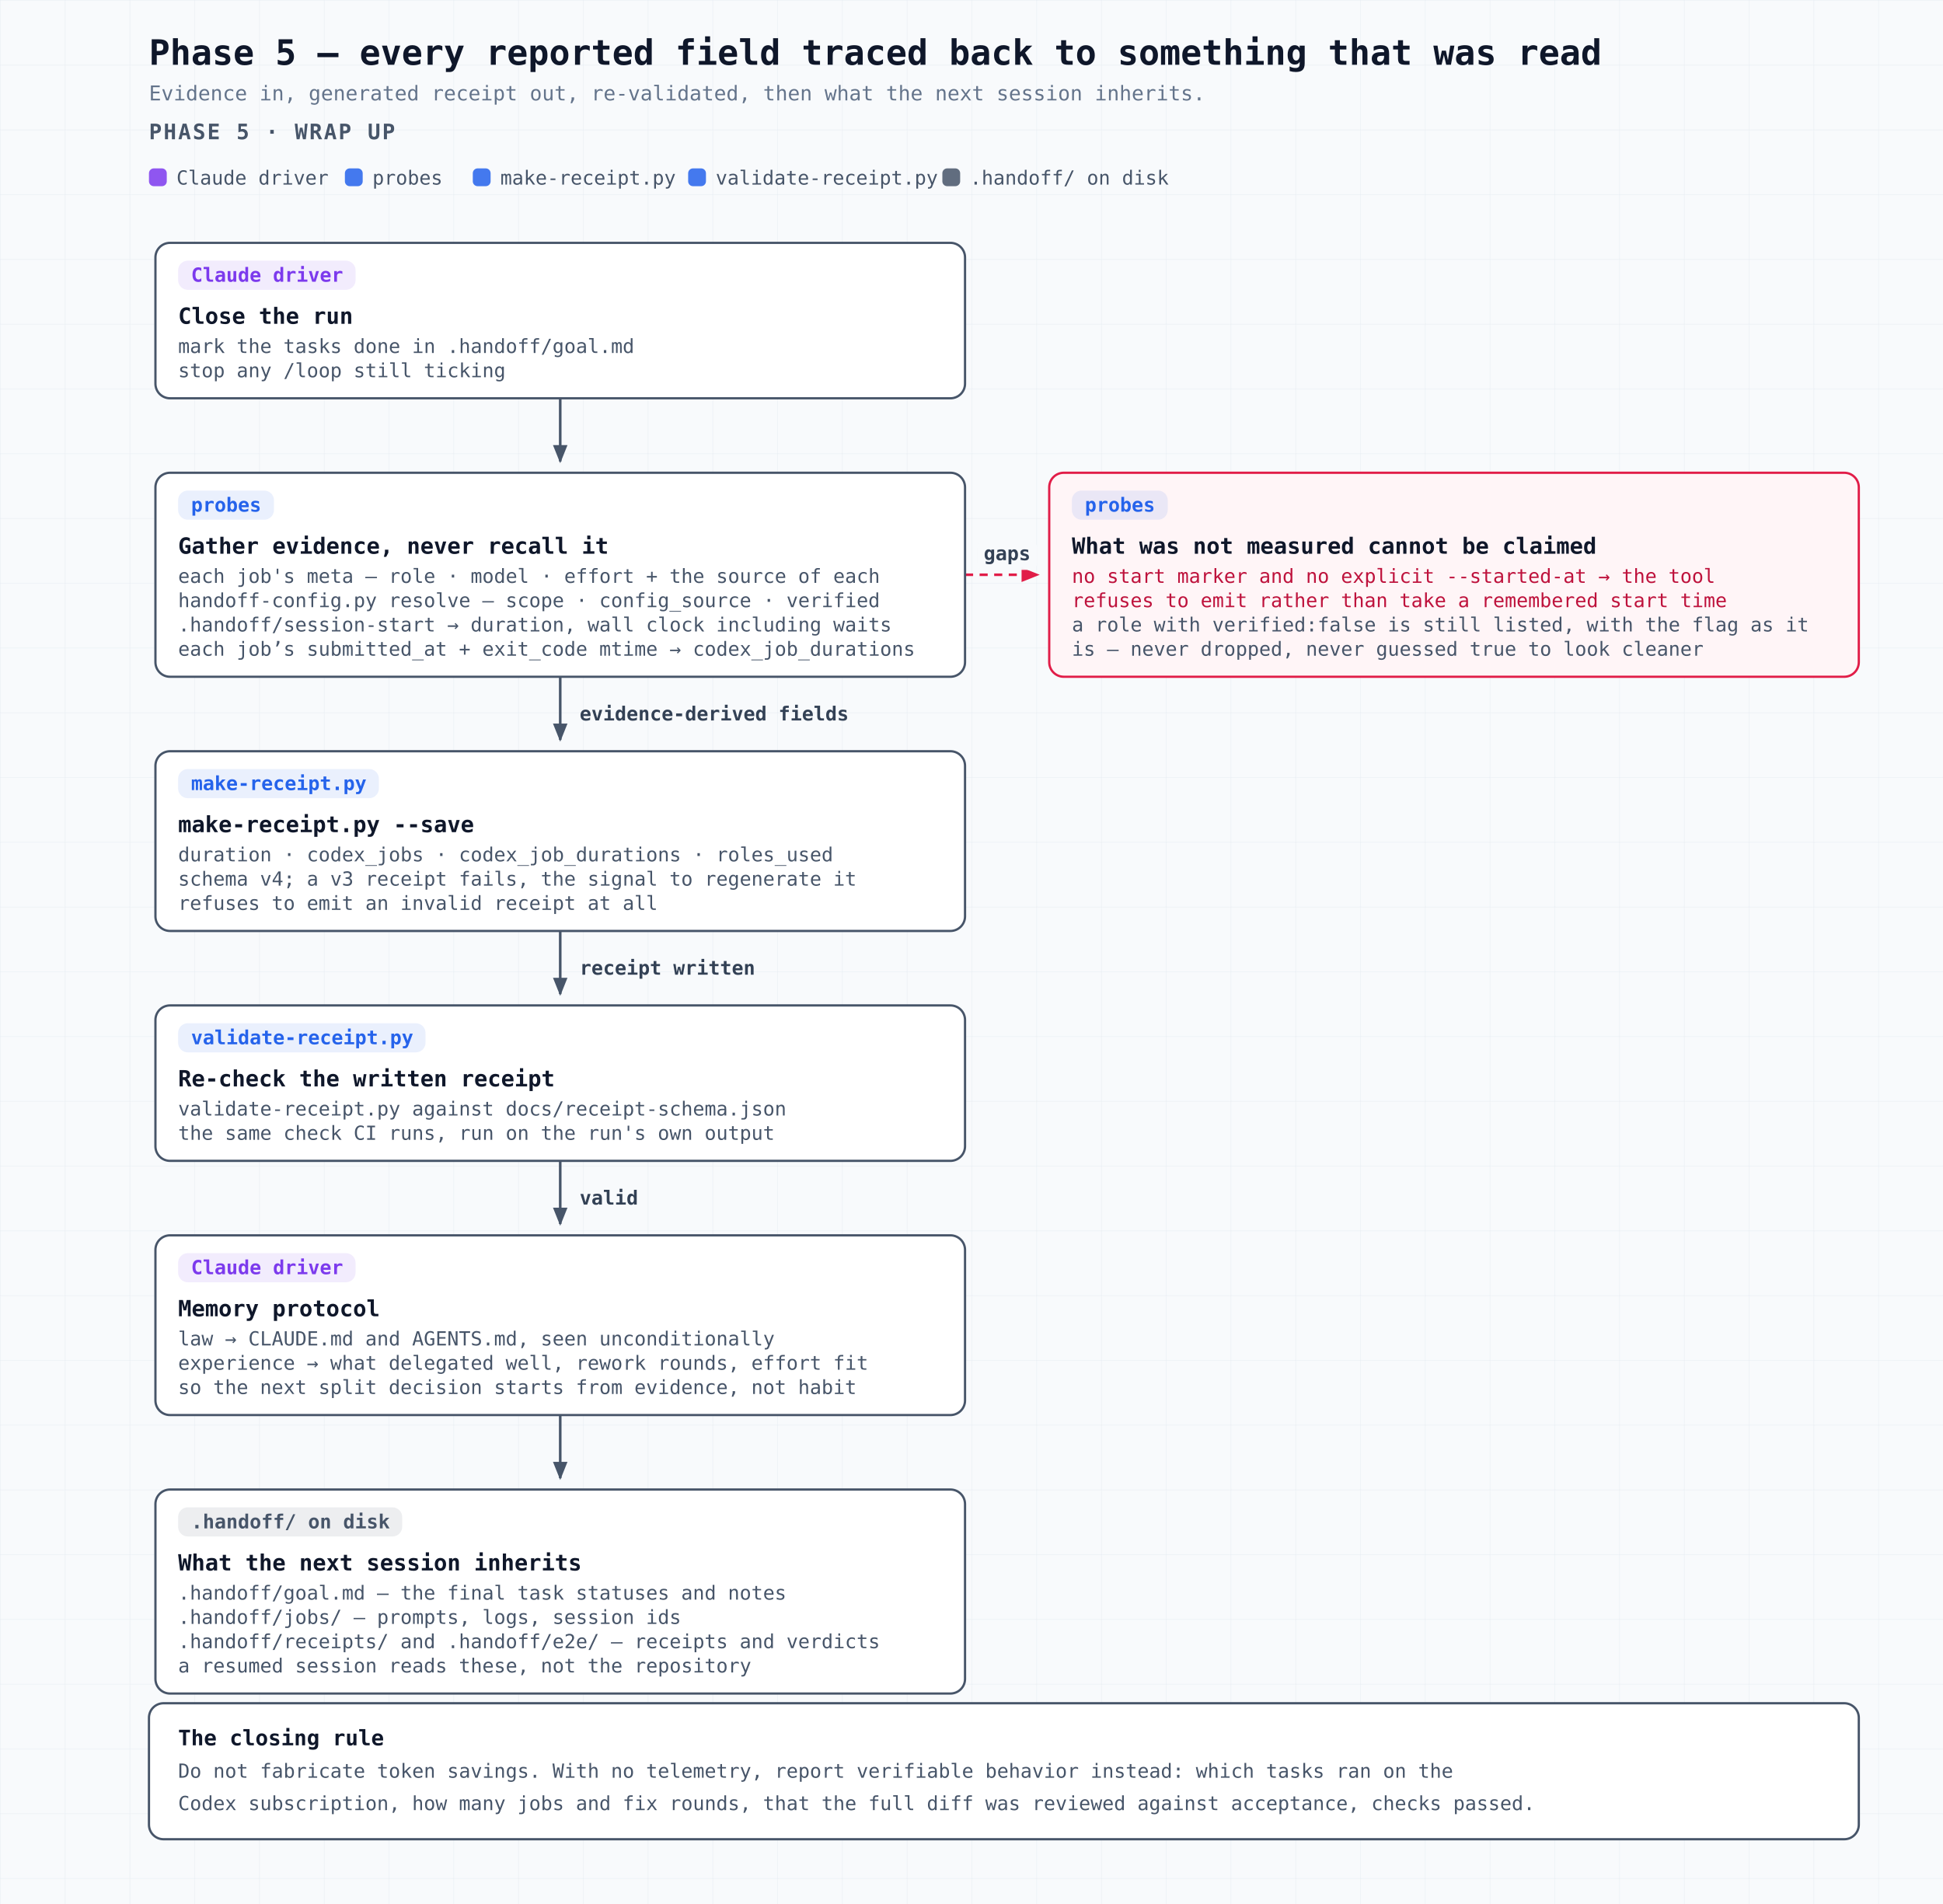
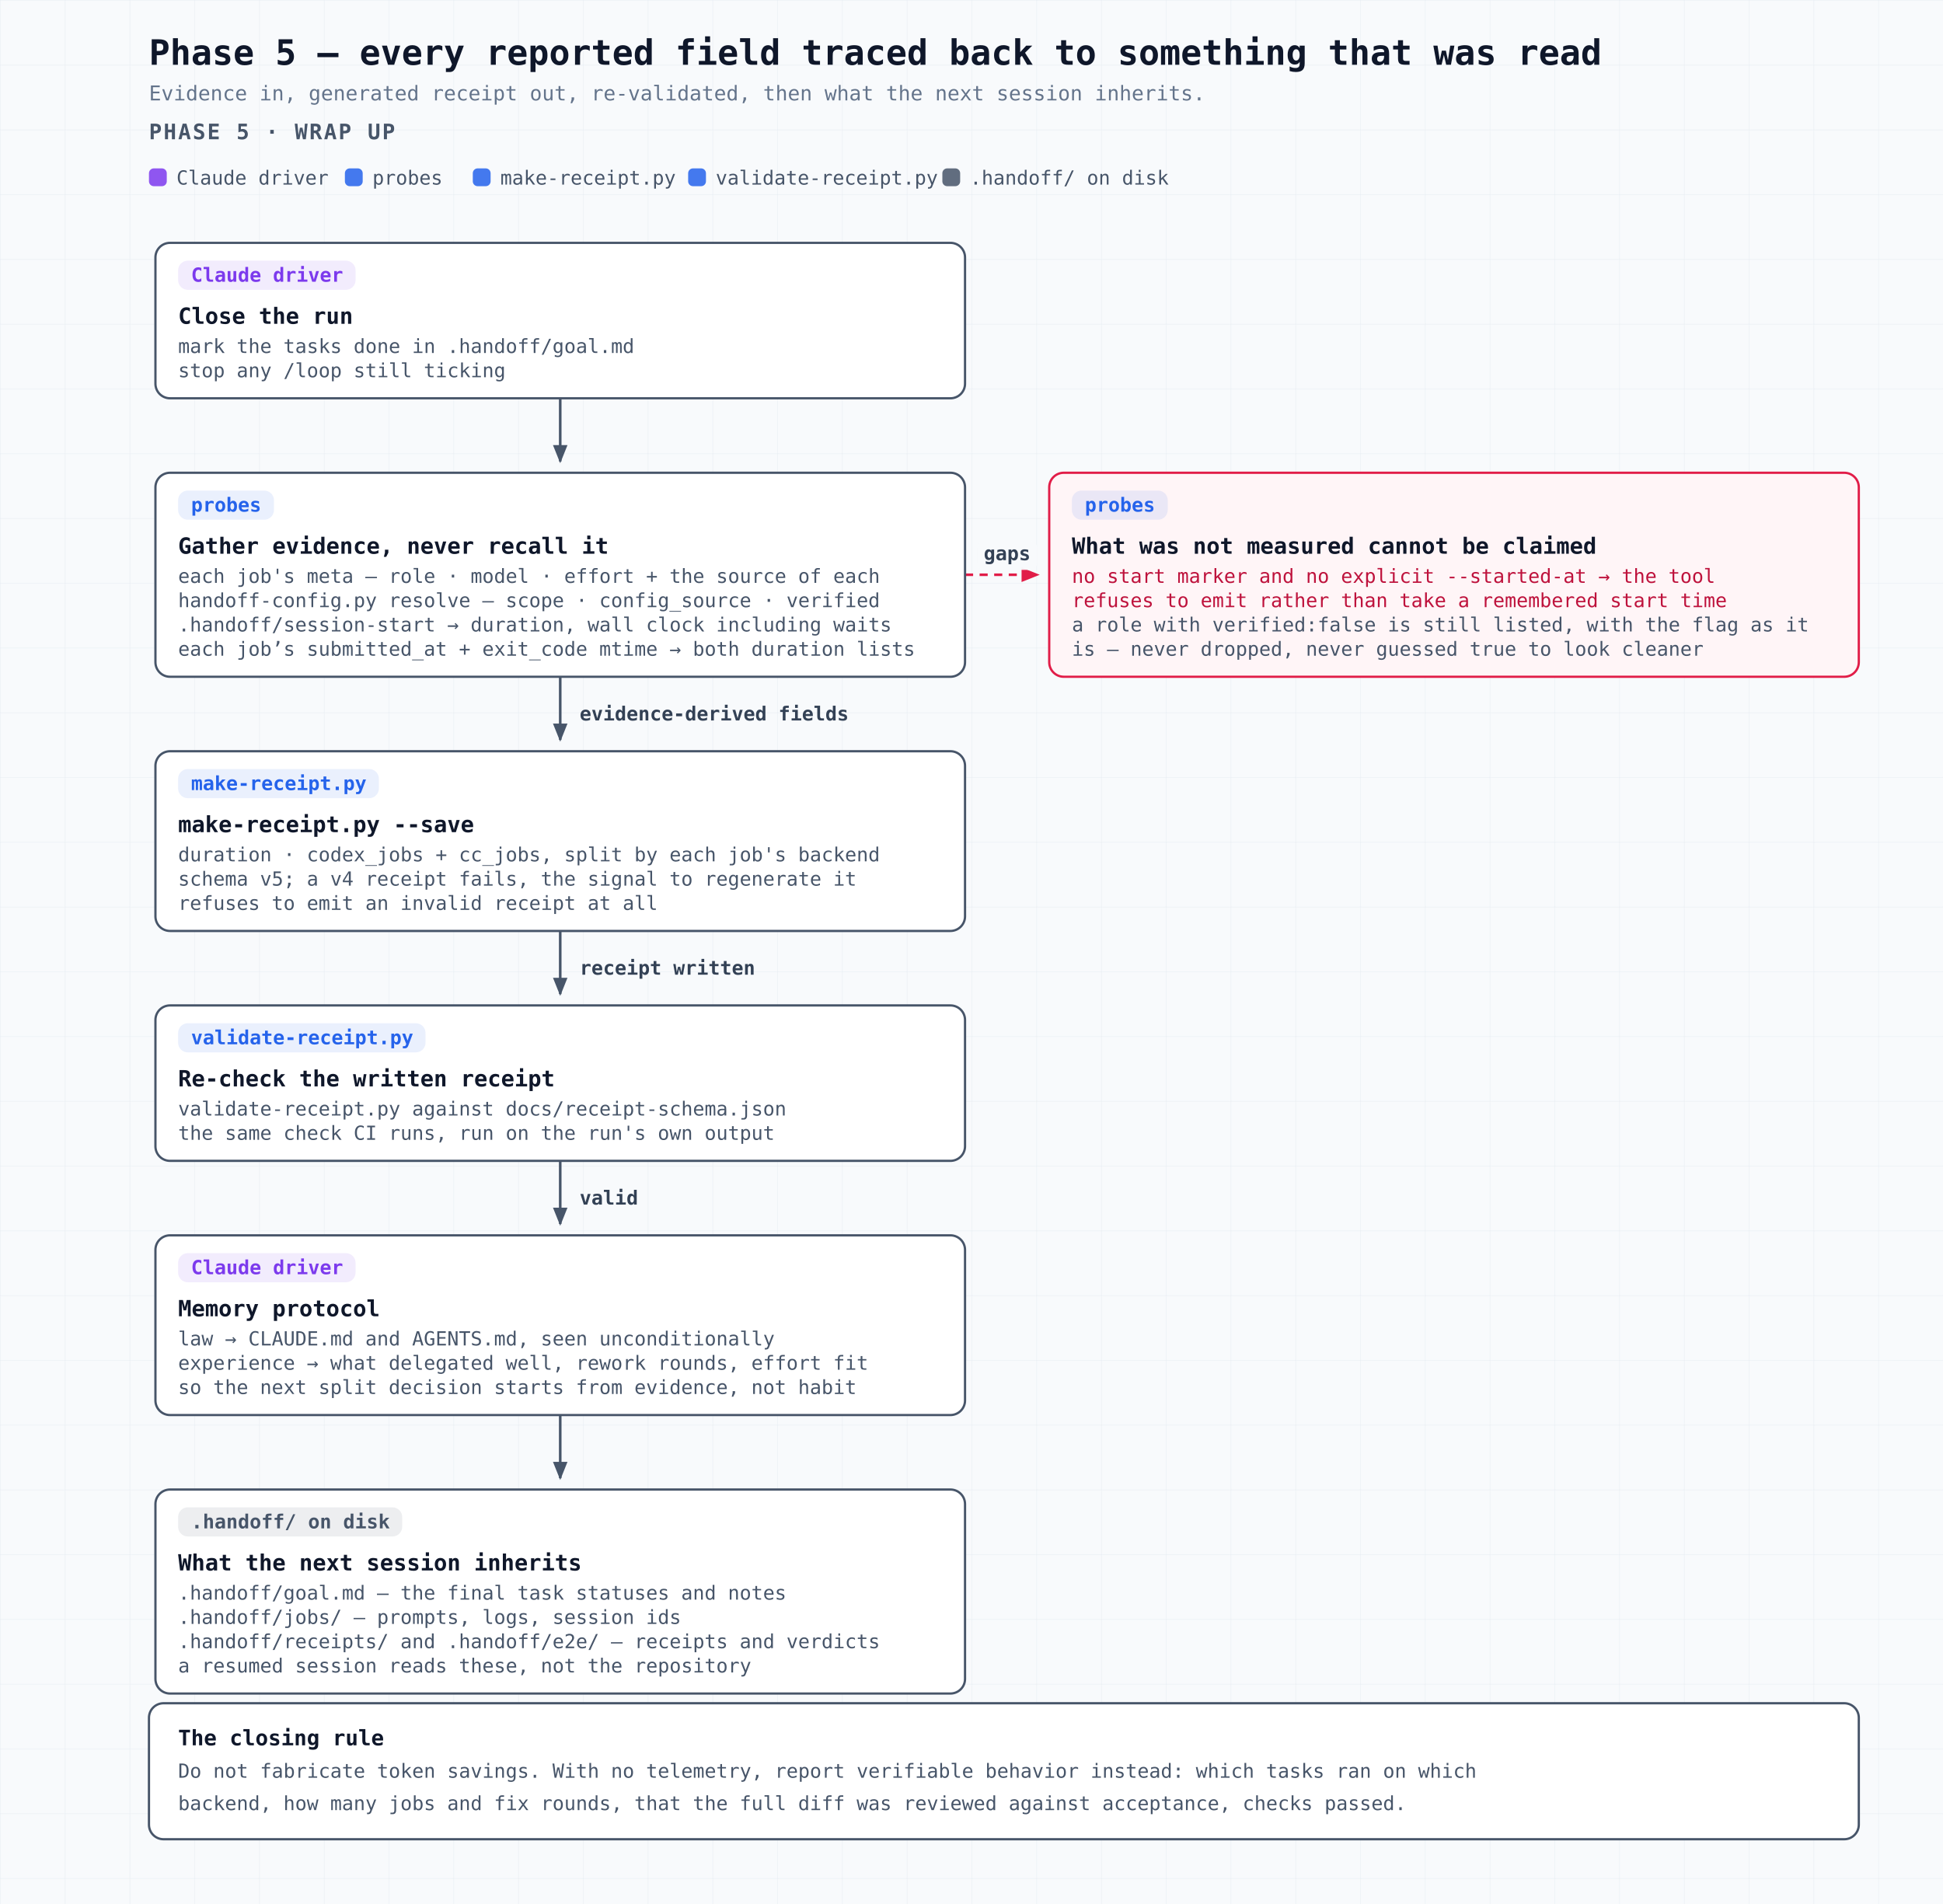
<svg xmlns="http://www.w3.org/2000/svg" viewBox="0 0 1200 1176">
  <style>
    text { font-family: 'JetBrains Mono', 'SF Mono', 'Cascadia Code', ui-monospace, monospace; }
    .title { font-size: 21.6px; font-weight: 700; fill: #0f172a; }
    .subtitle { font-size: 12.6px; fill: #64748b; }
    .phase { font-size: 13.2px; font-weight: 700; fill: #475569; letter-spacing: 0.08em; }
    .pill { font-size: 12px; font-weight: 700; }
    .ntitle { font-size: 13.8px; font-weight: 700; fill: #0f172a; }
    .note { font-size: 12px; fill: #475569; }
    .warn { font-size: 12px; fill: #be123c; }
    .ev { font-size: 12px; font-weight: 700; fill: #334155; }
    .back { font-size: 12px; font-weight: 700; fill: #64748b; }
    .leg { font-size: 12px; fill: #475569; }
    .fhead { font-size: 13.2px; font-weight: 700; fill: #0f172a; }
  </style>
  <defs>
    <pattern id="grid" width="40" height="40" patternUnits="userSpaceOnUse">
      <path d="M 40 0 L 0 0 0 40" fill="none" stroke="#e6ebf2" stroke-width="0.5" />
    </pattern>
    <marker id="a" viewBox="0 0 10 10" refX="9" refY="5" markerWidth="7" markerHeight="7" orient="auto-start-reverse">
      <path d="M 0 1 L 10 5 L 0 9 z" fill="#475569" />
    </marker>
    <marker id="ar" viewBox="0 0 10 10" refX="9" refY="5" markerWidth="7" markerHeight="7" orient="auto-start-reverse">
      <path d="M 0 1 L 10 5 L 0 9 z" fill="#e11d48" />
    </marker>
    <marker id="ag" viewBox="0 0 10 10" refX="9" refY="5" markerWidth="7" markerHeight="7" orient="auto-start-reverse">
      <path d="M 0 1 L 10 5 L 0 9 z" fill="#94a3b8" />
    </marker>
  </defs>
  <rect width="1200" height="1176" fill="#f8fafc" />
  <rect width="1200" height="1176" fill="url(#grid)" />
  <text x="92" y="40" class="title">Phase 5 — every reported field traced back to something that was read</text>
  <text x="92" y="62" class="subtitle">Evidence in, generated receipt out, re-validated, then what the next session inherits.</text>
  <text x="92" y="86" class="phase">PHASE 5 · WRAP UP</text>
  <rect x="92" y="104" width="11" height="11" rx="3" fill="#7c3aed" opacity="0.85" />
  <text x="109" y="114" class="leg">Claude driver</text>
  <rect x="213.0" y="104" width="11" height="11" rx="3" fill="#2563eb" opacity="0.85" />
  <text x="230.0" y="114" class="leg">probes</text>
  <rect x="292.0" y="104" width="11" height="11" rx="3" fill="#2563eb" opacity="0.85" />
  <text x="309.0" y="114" class="leg">make-receipt.py</text>
  <rect x="425.0" y="104" width="11" height="11" rx="3" fill="#2563eb" opacity="0.85" />
  <text x="442.0" y="114" class="leg">validate-receipt.py</text>
  <rect x="582.0" y="104" width="11" height="11" rx="3" fill="#475569" opacity="0.85" />
  <text x="599.0" y="114" class="leg">.handoff/ on disk</text>
  <line x1="346" y1="246" x2="346" y2="285" stroke="#475569" stroke-width="1.6" marker-end="url(#a)" />
  <line x1="596" y1="355" x2="641" y2="355" stroke="#e11d48" stroke-width="1.6" stroke-dasharray="5 4" marker-end="url(#ar)" />
  <rect x="603.6" y="334" width="36.8" height="18" rx="4" fill="#f8fafc" opacity="0.95" />
  <text x="622" y="346" class="ev" text-anchor="middle">gaps</text>
  <line x1="346" y1="418" x2="346" y2="457" stroke="#475569" stroke-width="1.6" marker-end="url(#a)" />
  <text x="358" y="445" class="ev">evidence-derived fields</text>
  <line x1="346" y1="575" x2="346" y2="614" stroke="#475569" stroke-width="1.6" marker-end="url(#a)" />
  <text x="358" y="602" class="ev">receipt written</text>
  <line x1="346" y1="717" x2="346" y2="756" stroke="#475569" stroke-width="1.6" marker-end="url(#a)" />
  <text x="358" y="744" class="ev">valid</text>
  <line x1="346" y1="874" x2="346" y2="913" stroke="#475569" stroke-width="1.6" marker-end="url(#a)" />
  <rect x="96" y="150" width="500" height="96" rx="9" fill="#ffffff" stroke="#475569" stroke-width="1.4" />
  <rect x="110" y="161" width="109.6" height="18" rx="6" fill="#7c3aed" opacity="0.10" />
  <text x="118" y="174" class="pill" fill="#7c3aed">Claude driver</text>
  <text x="110" y="200" class="ntitle">Close the run</text>
  <text x="110" y="218" class="note">mark the tasks done in .handoff/goal.md</text>
  <text x="110" y="233" class="note">stop any /loop still ticking</text>
  <rect x="96" y="292" width="500" height="126" rx="9" fill="#ffffff" stroke="#475569" stroke-width="1.4" />
  <rect x="110" y="303" width="59.2" height="18" rx="6" fill="#2563eb" opacity="0.10" />
  <text x="118" y="316" class="pill" fill="#2563eb">probes</text>
  <text x="110" y="342" class="ntitle">Gather evidence, never recall it</text>
  <text x="110" y="360" class="note">each job's meta — role · model · effort + the source of each</text>
  <text x="110" y="375" class="note">handoff-config.py resolve — scope · config_source · verified</text>
  <text x="110" y="390" class="note">.handoff/session-start → duration, wall clock including waits</text>
-   <text x="110" y="405" class="note">each job’s submitted_at + exit_code mtime → codex_job_durations</text>
+   <text x="110" y="405" class="note">each job’s submitted_at + exit_code mtime → both duration lists</text>
  <rect x="648" y="292" width="500" height="126" rx="9" fill="#fff5f7" stroke="#e11d48" stroke-width="1.4" />
  <rect x="662" y="303" width="59.2" height="18" rx="6" fill="#2563eb" opacity="0.10" />
  <text x="670" y="316" class="pill" fill="#2563eb">probes</text>
  <text x="662" y="342" class="ntitle">What was not measured cannot be claimed</text>
  <text x="662" y="360" class="warn">no start marker and no explicit --started-at → the tool</text>
  <text x="662" y="375" class="warn">refuses to emit rather than take a remembered start time</text>
  <text x="662" y="390" class="note">a role with verified:false is still listed, with the flag as it</text>
  <text x="662" y="405" class="note">is — never dropped, never guessed true to look cleaner</text>
  <rect x="96" y="464" width="500" height="111" rx="9" fill="#ffffff" stroke="#475569" stroke-width="1.4" />
  <rect x="110" y="475" width="124" height="18" rx="6" fill="#2563eb" opacity="0.10" />
  <text x="118" y="488" class="pill" fill="#2563eb">make-receipt.py</text>
  <text x="110" y="514" class="ntitle">make-receipt.py --save</text>
-   <text x="110" y="532" class="note">duration · codex_jobs · codex_job_durations · roles_used</text>
-   <text x="110" y="547" class="note">schema v4; a v3 receipt fails, the signal to regenerate it</text>
+   <text x="110" y="532" class="note">duration · codex_jobs + cc_jobs, split by each job's backend</text>
+   <text x="110" y="547" class="note">schema v5; a v4 receipt fails, the signal to regenerate it</text>
  <text x="110" y="562" class="note">refuses to emit an invalid receipt at all</text>
  <rect x="96" y="621" width="500" height="96" rx="9" fill="#ffffff" stroke="#475569" stroke-width="1.4" />
  <rect x="110" y="632" width="152.8" height="18" rx="6" fill="#2563eb" opacity="0.10" />
  <text x="118" y="645" class="pill" fill="#2563eb">validate-receipt.py</text>
  <text x="110" y="671" class="ntitle">Re-check the written receipt</text>
  <text x="110" y="689" class="note">validate-receipt.py against docs/receipt-schema.json</text>
  <text x="110" y="704" class="note">the same check CI runs, run on the run's own output</text>
  <rect x="96" y="763" width="500" height="111" rx="9" fill="#ffffff" stroke="#475569" stroke-width="1.4" />
  <rect x="110" y="774" width="109.6" height="18" rx="6" fill="#7c3aed" opacity="0.10" />
  <text x="118" y="787" class="pill" fill="#7c3aed">Claude driver</text>
  <text x="110" y="813" class="ntitle">Memory protocol</text>
  <text x="110" y="831" class="note">law → CLAUDE.md and AGENTS.md, seen unconditionally</text>
  <text x="110" y="846" class="note">experience → what delegated well, rework rounds, effort fit</text>
  <text x="110" y="861" class="note">so the next split decision starts from evidence, not habit</text>
  <rect x="96" y="920" width="500" height="126" rx="9" fill="#ffffff" stroke="#475569" stroke-width="1.4" />
  <rect x="110" y="931" width="138.4" height="18" rx="6" fill="#475569" opacity="0.10" />
  <text x="118" y="944" class="pill" fill="#475569">.handoff/ on disk</text>
  <text x="110" y="970" class="ntitle">What the next session inherits</text>
  <text x="110" y="988" class="note">.handoff/goal.md — the final task statuses and notes</text>
  <text x="110" y="1003" class="note">.handoff/jobs/ — prompts, logs, session ids</text>
  <text x="110" y="1018" class="note">.handoff/receipts/ and .handoff/e2e/ — receipts and verdicts</text>
  <text x="110" y="1033" class="note">a resumed session reads these, not the repository</text>
  <rect x="92" y="1052" width="1056" height="84" rx="9" fill="#ffffff" stroke="#475569" stroke-width="1.4" />
  <text x="110" y="1078" class="fhead">The closing rule</text>
-   <text x="110" y="1098" class="note">Do not fabricate token savings. With no telemetry, report verifiable behavior instead: which tasks ran on the</text>
-   <text x="110" y="1118" class="note">Codex subscription, how many jobs and fix rounds, that the full diff was reviewed against acceptance, checks passed.</text>
+   <text x="110" y="1098" class="note">Do not fabricate token savings. With no telemetry, report verifiable behavior instead: which tasks ran on which</text>
+   <text x="110" y="1118" class="note">backend, how many jobs and fix rounds, that the full diff was reviewed against acceptance, checks passed.</text>
</svg>
